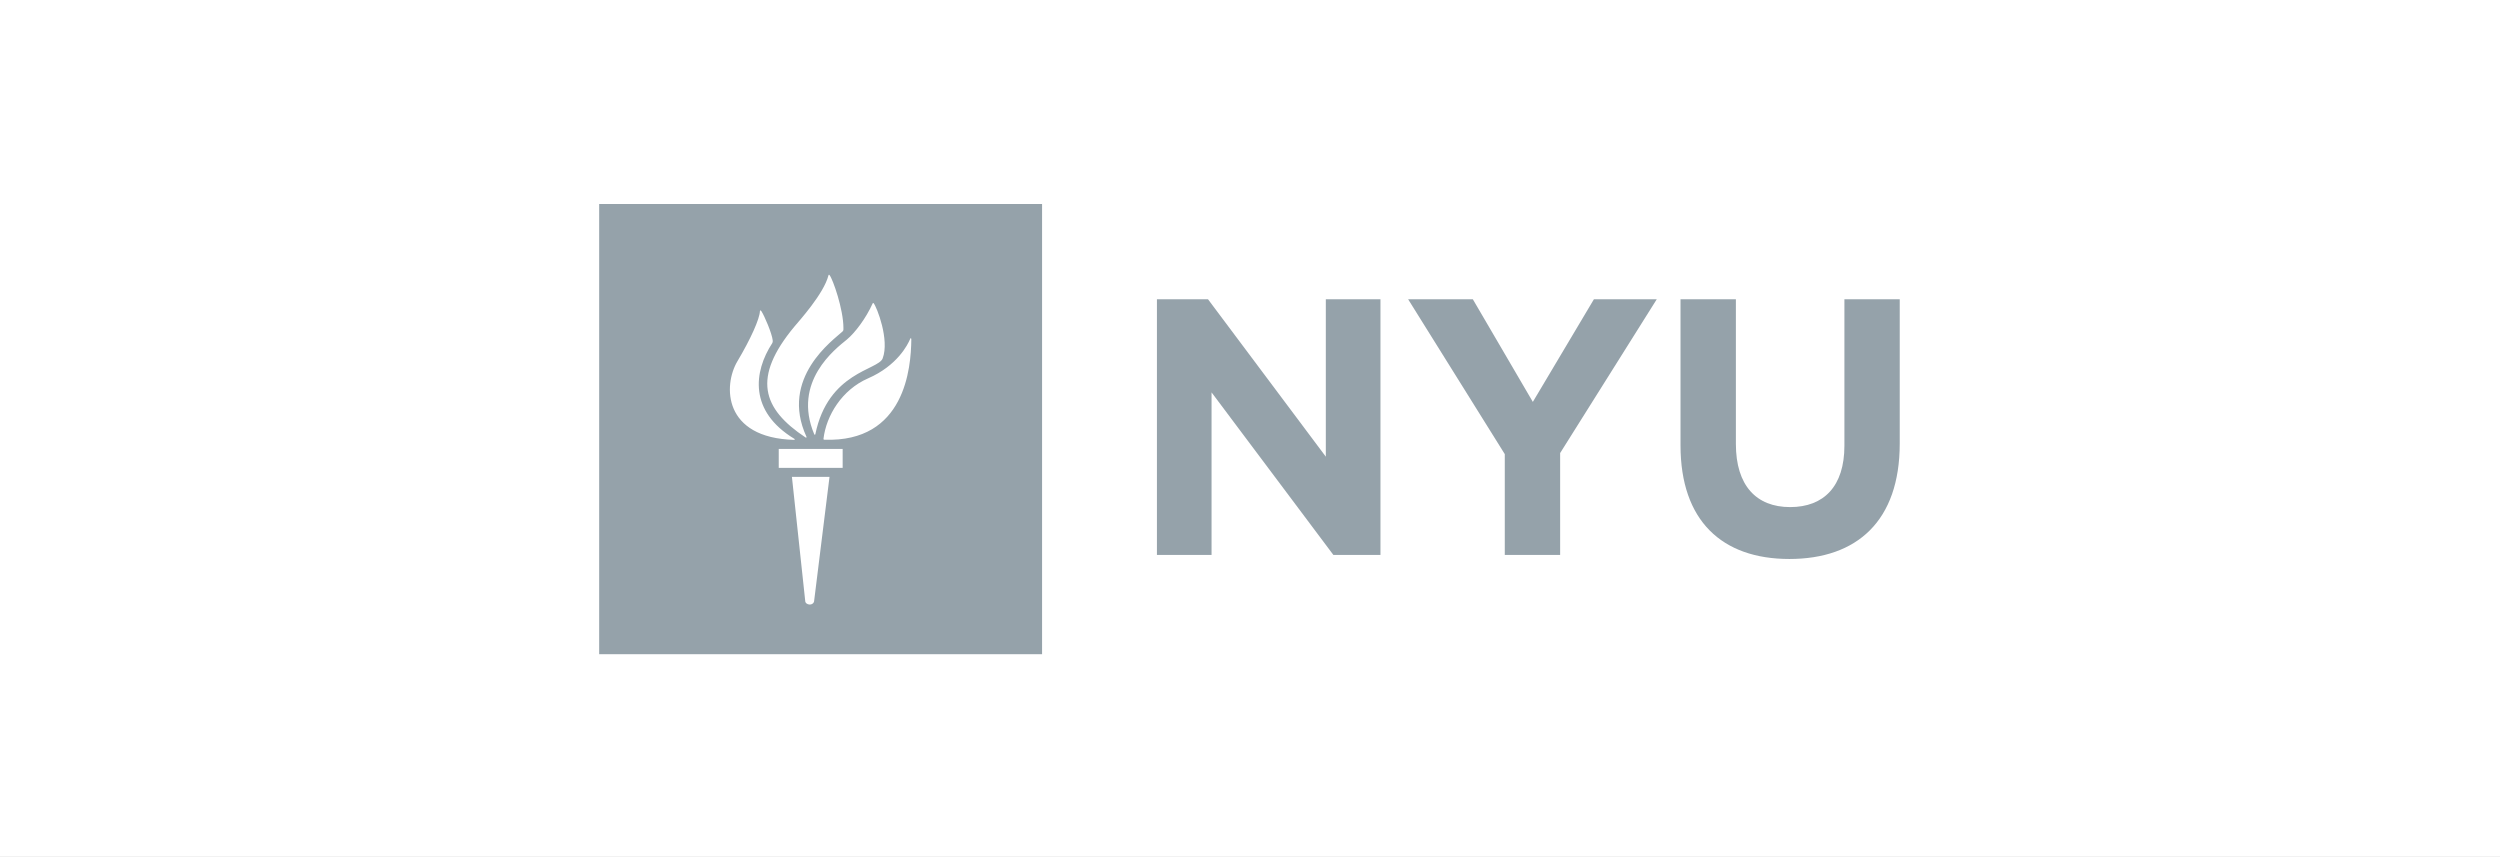
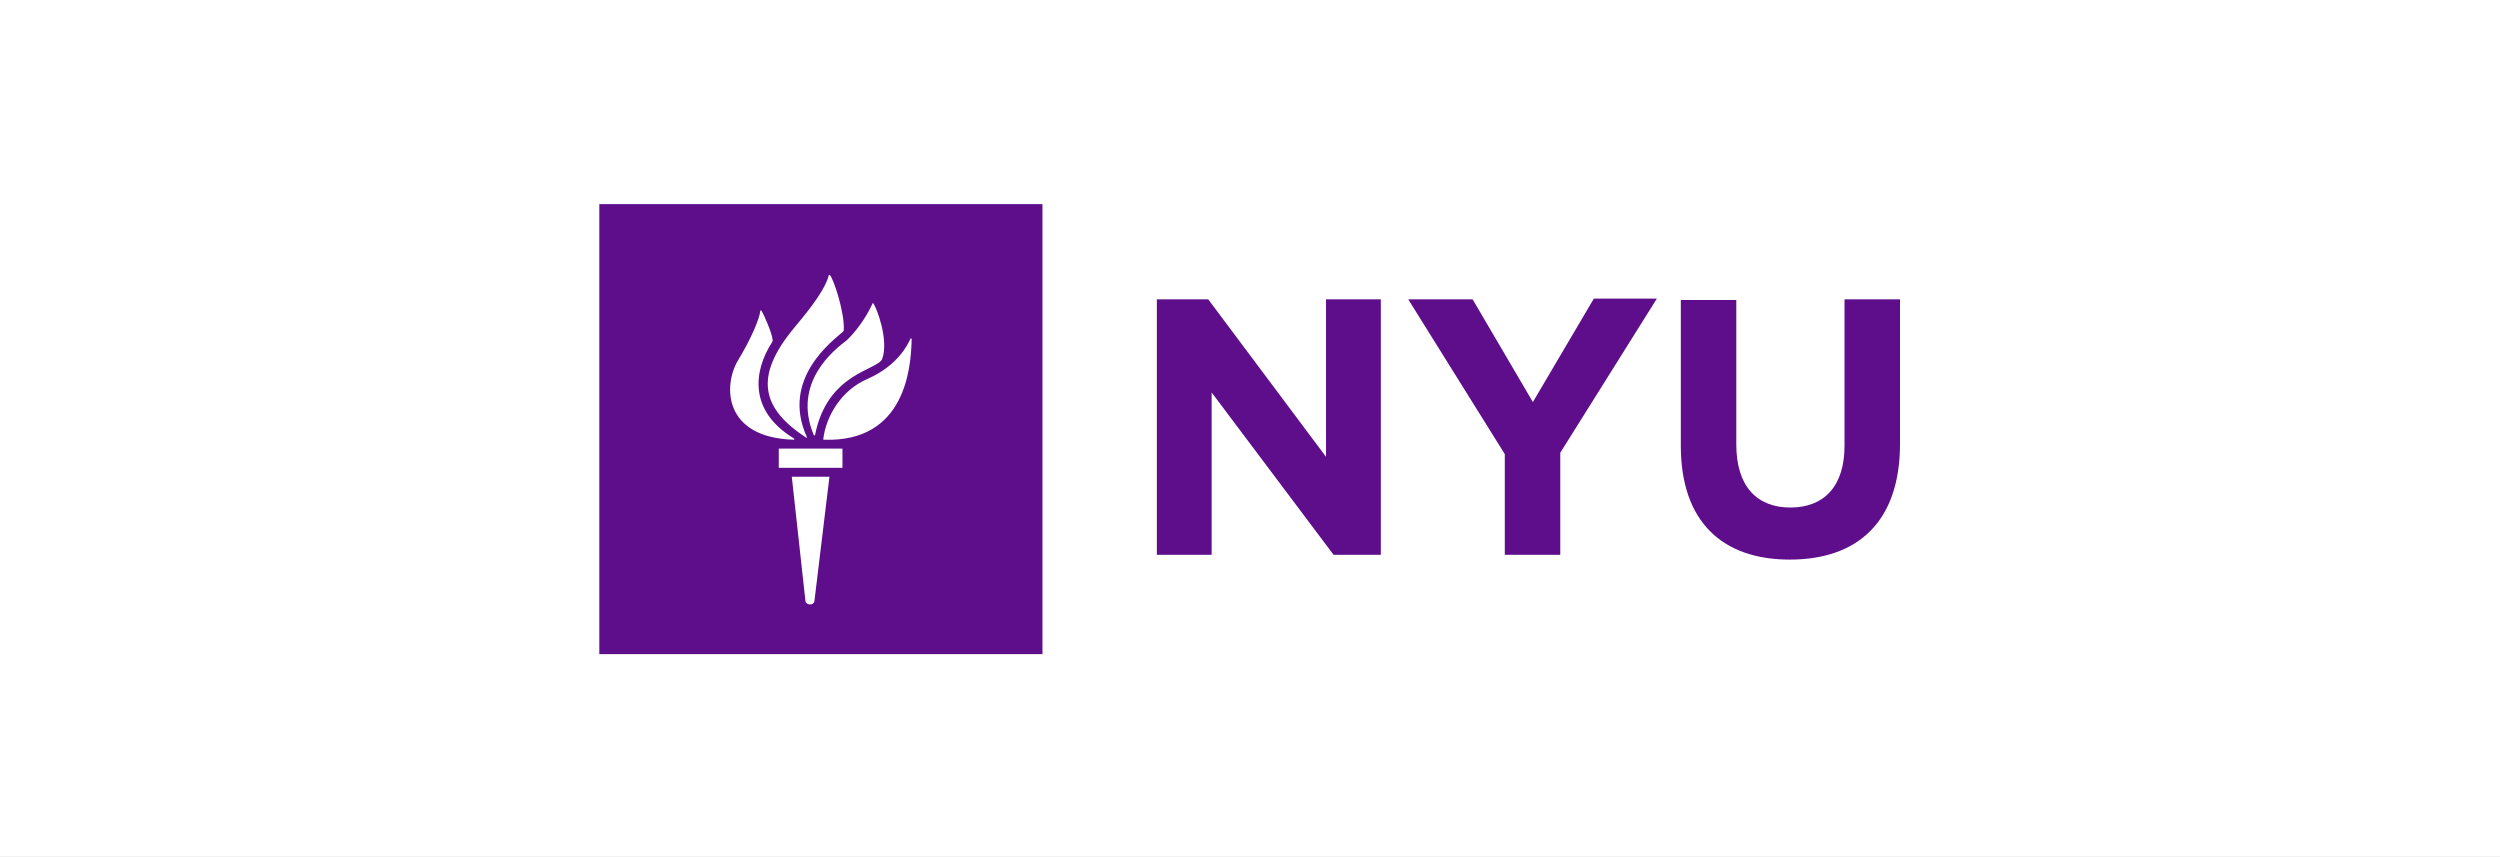
- <svg xmlns="http://www.w3.org/2000/svg" width="365px" height="125px" viewBox="0 0 365 125" version="1.1">
-   <defs />
-   <g id="Welcome" stroke="none" stroke-width="1" fill="none" fill-rule="evenodd">
-     <g id="Desktop-HD---Why-Us" transform="translate(-1006, -1496)">
-       <g id="nyu" transform="translate(1006, 1496)">
-         <rect id="Rectangle-84" fill="#FFFFFF" x="0" y="0" width="365" height="125" />
-         <g id="NYU" transform="translate(87, 29)" fill="#95A2AA">
-           <path d="M106.57,37.677 L89.366,14.688 L81.912,14.688 L81.912,52.024 L89.887,52.024 L89.887,28.289 L107.677,52.024 L114.548,52.024 L114.548,14.688 L106.57,14.688 L106.57,37.677" id="Fill-26" />
-           <path d="M136.794,29.677 L128.032,14.688 L118.585,14.688 L132.698,37.302 L132.698,52.024 L140.781,52.024 L140.781,37.145 L154.89,14.688 L145.713,14.688 L136.794,29.677" id="Fill-27" />
-           <path d="M182.284,14.69 L182.284,36.078 C182.284,41.993 179.285,45.035 174.359,45.035 C169.421,45.035 166.439,41.892 166.439,35.81 L166.439,14.69 L158.355,14.69 L158.355,36.024 C158.355,47.011 164.392,52.611 174.247,52.611 C184.116,52.611 190.361,47.062 190.361,35.756 L190.361,14.69 L182.284,14.69" id="Fill-28" />
-           <path d="M0.479,66.511 L65.143,66.511 L65.143,0.783 L0.479,0.783 L0.479,66.511 Z M40.41,15.292 C40.436,15.239 40.503,15.203 40.546,15.263 C41.025,15.831 42.891,20.62 41.869,23.325 C41.217,25.055 33.911,25.276 32.038,34.404 C32.016,34.482 31.921,34.504 31.883,34.411 C28.638,26.713 34.983,21.932 36.64,20.577 C37.813,19.606 39.42,17.501 40.41,15.292 L40.41,15.292 Z M33.954,11.21 C33.985,11.111 34.042,11.071 34.113,11.165 C34.615,11.793 36.14,16.175 36.14,18.884 C36.137,19.079 36.183,19.237 36,19.405 C34.71,20.61 26.785,26.163 30.746,34.771 C30.793,34.868 30.694,34.928 30.617,34.875 C24.228,30.629 22.827,26.124 28.943,18.729 C29.668,17.861 33.278,13.88 33.954,11.21 L33.954,11.21 Z M20.66,23.748 C22.629,20.435 23.909,17.557 23.951,16.412 C23.958,16.288 24.057,16.274 24.172,16.449 C24.622,17.139 25.701,19.677 25.815,20.681 C25.835,20.85 25.815,21 25.757,21.085 C23.008,25.306 22.344,31.048 28.972,35.066 C29.073,35.126 29.042,35.227 28.943,35.222 C18.565,34.928 18.567,27.272 20.66,23.748 L20.66,23.748 Z M31.851,58.832 C31.629,59.515 30.646,59.292 30.572,58.832 L28.62,40.621 L34.109,40.621 L31.851,58.832 L31.851,58.832 Z M26.696,36.545 L36.028,36.545 L36.028,39.306 L26.696,39.306 L26.696,36.545 Z M33.336,35.198 C33.281,35.198 33.211,35.149 33.229,35.066 C33.627,31.677 35.918,27.909 39.73,26.245 C43.996,24.39 45.532,21.332 45.886,20.48 C45.94,20.309 46.059,20.333 46.052,20.573 C46.007,24.67 45.167,35.633 33.336,35.198 L33.336,35.198 Z" id="Fill-35" />
-         </g>
-       </g>
-     </g>
-   </g>
+ <svg xmlns="http://www.w3.org/2000/svg" version="1.1" id="Layer_1" x="0px" y="0px" viewBox="-951 3197.7 365 125" enable-background="new -951 3197.7 365 125" xml:space="preserve">
+   <rect id="Rectangle-84" x="-951" y="3197.7" fill="#FFFFFF" width="365" height="125">
+ </rect>
+   <path id="Fill-26" fill="#5E0D8B" d="M-757.4,3264.4l-17.2-23h-7.5v37.3h8V3255l17.8,23.7h6.9v-37.3h-8V3264.4" />
+   <path id="Fill-27" fill="#5E0D8B" d="M-727.2,3256.4l-8.8-15h-9.4l14.1,22.6v14.7h8.1v-14.9l14.1-22.5h-9.2L-727.2,3256.4" />
+   <path id="Fill-28" fill="#5E0D8B" d="M-681.7,3241.4v21.4c0,5.9-3,9-7.9,9c-4.9,0-7.9-3.1-7.9-9.2v-21.1h-8.1v21.3  c0,11,6,16.6,15.9,16.6c9.9,0,16.1-5.5,16.1-16.9v-21.1H-681.7" />
+   <path id="Fill-35" fill="#5E0D8B" d="M-863.5,3293.2h64.7v-65.7h-64.7V3293.2z M-823.6,3242c0-0.1,0.1-0.1,0.1,0  c0.5,0.6,2.3,5.4,1.3,8.1c-0.7,1.7-8,2-9.8,11.1c0,0.1-0.1,0.1-0.2,0c-3.2-7.7,3.1-12.5,4.8-13.8  C-826.2,3246.3-824.6,3244.2-823.6,3242L-823.6,3242z M-830,3237.9c0-0.1,0.1-0.1,0.2,0c0.5,0.6,2,5,2,7.7c0,0.2,0,0.4-0.1,0.5  c-1.3,1.2-9.2,6.8-5.3,15.4c0,0.1-0.1,0.2-0.1,0.1c-6.4-4.2-7.8-8.8-1.7-16.1C-834.3,3244.6-830.7,3240.6-830,3237.9L-830,3237.9z   M-843.3,3250.4c2-3.3,3.2-6.2,3.3-7.3c0-0.1,0.1-0.1,0.2,0c0.4,0.7,1.5,3.2,1.6,4.2c0,0.2,0,0.3-0.1,0.4c-2.7,4.2-3.4,10,3.2,14  c0.1,0.1,0.1,0.2,0,0.2C-845.4,3261.6-845.4,3254-843.3,3250.4L-843.3,3250.4z M-832.1,3285.5c-0.2,0.7-1.2,0.5-1.3,0l-2-18.2h5.5  L-832.1,3285.5L-832.1,3285.5z M-837.3,3263.2h9.3v2.8h-9.3V3263.2z M-830.7,3261.9c-0.1,0-0.1,0-0.1-0.1c0.4-3.4,2.7-7.2,6.5-8.8  c4.3-1.9,5.8-4.9,6.2-5.8c0.1-0.2,0.2-0.1,0.2,0.1C-818,3251.4-818.8,3262.3-830.7,3261.9L-830.7,3261.9z" />
</svg>
